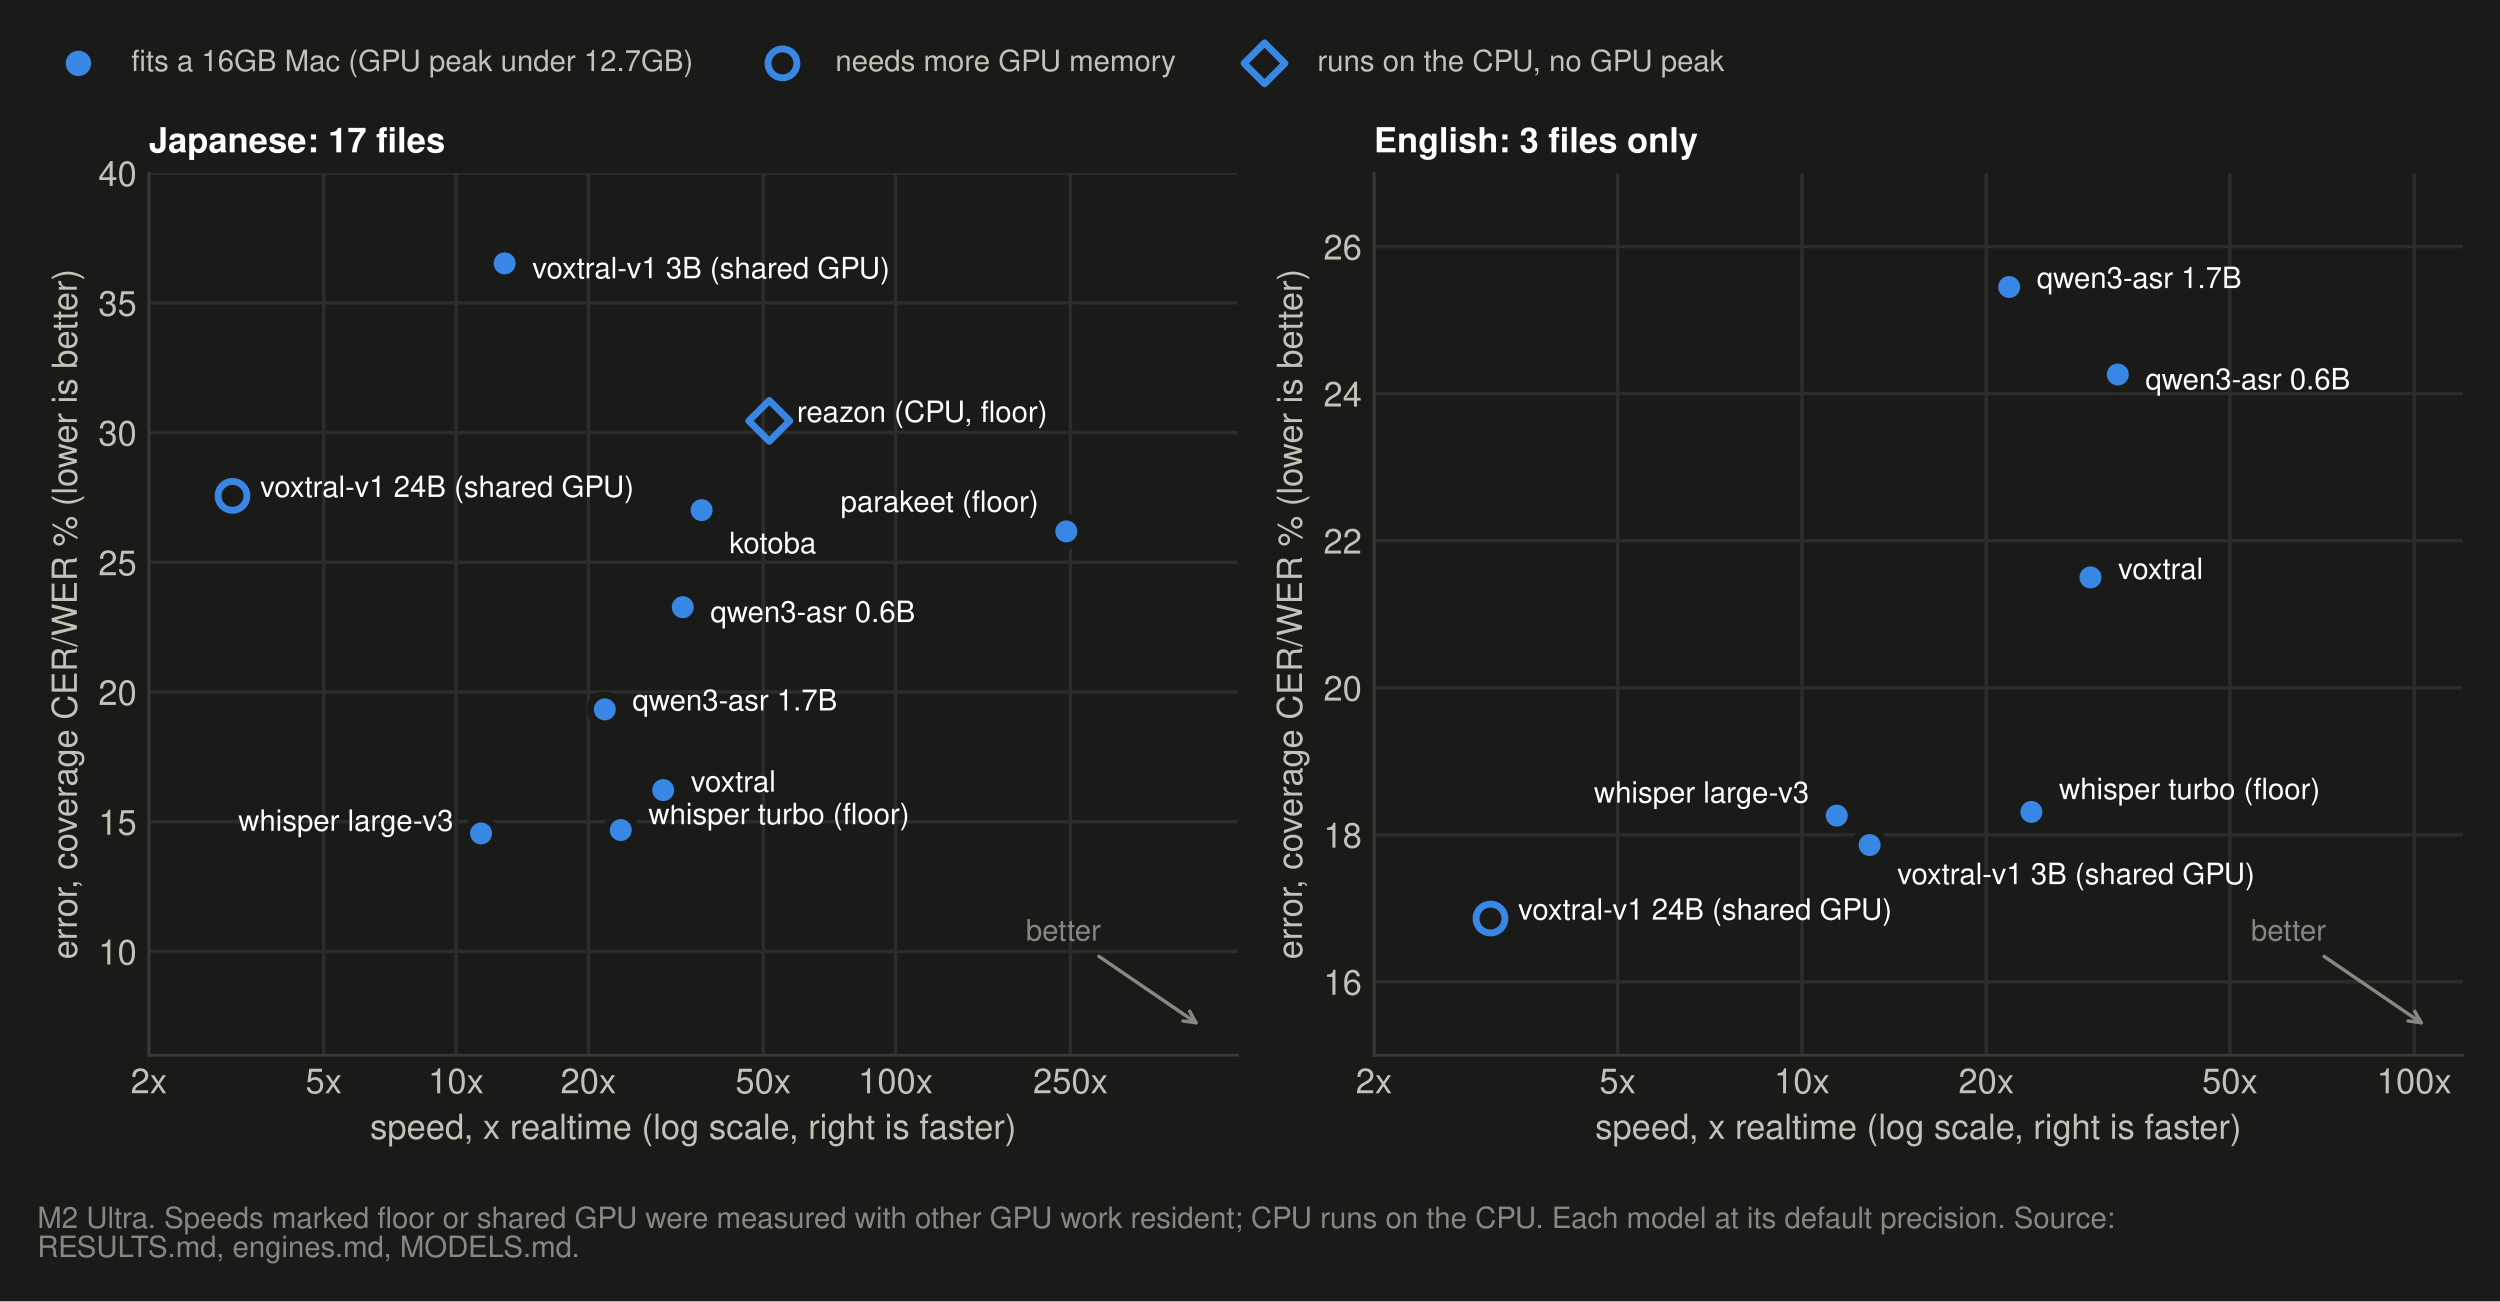
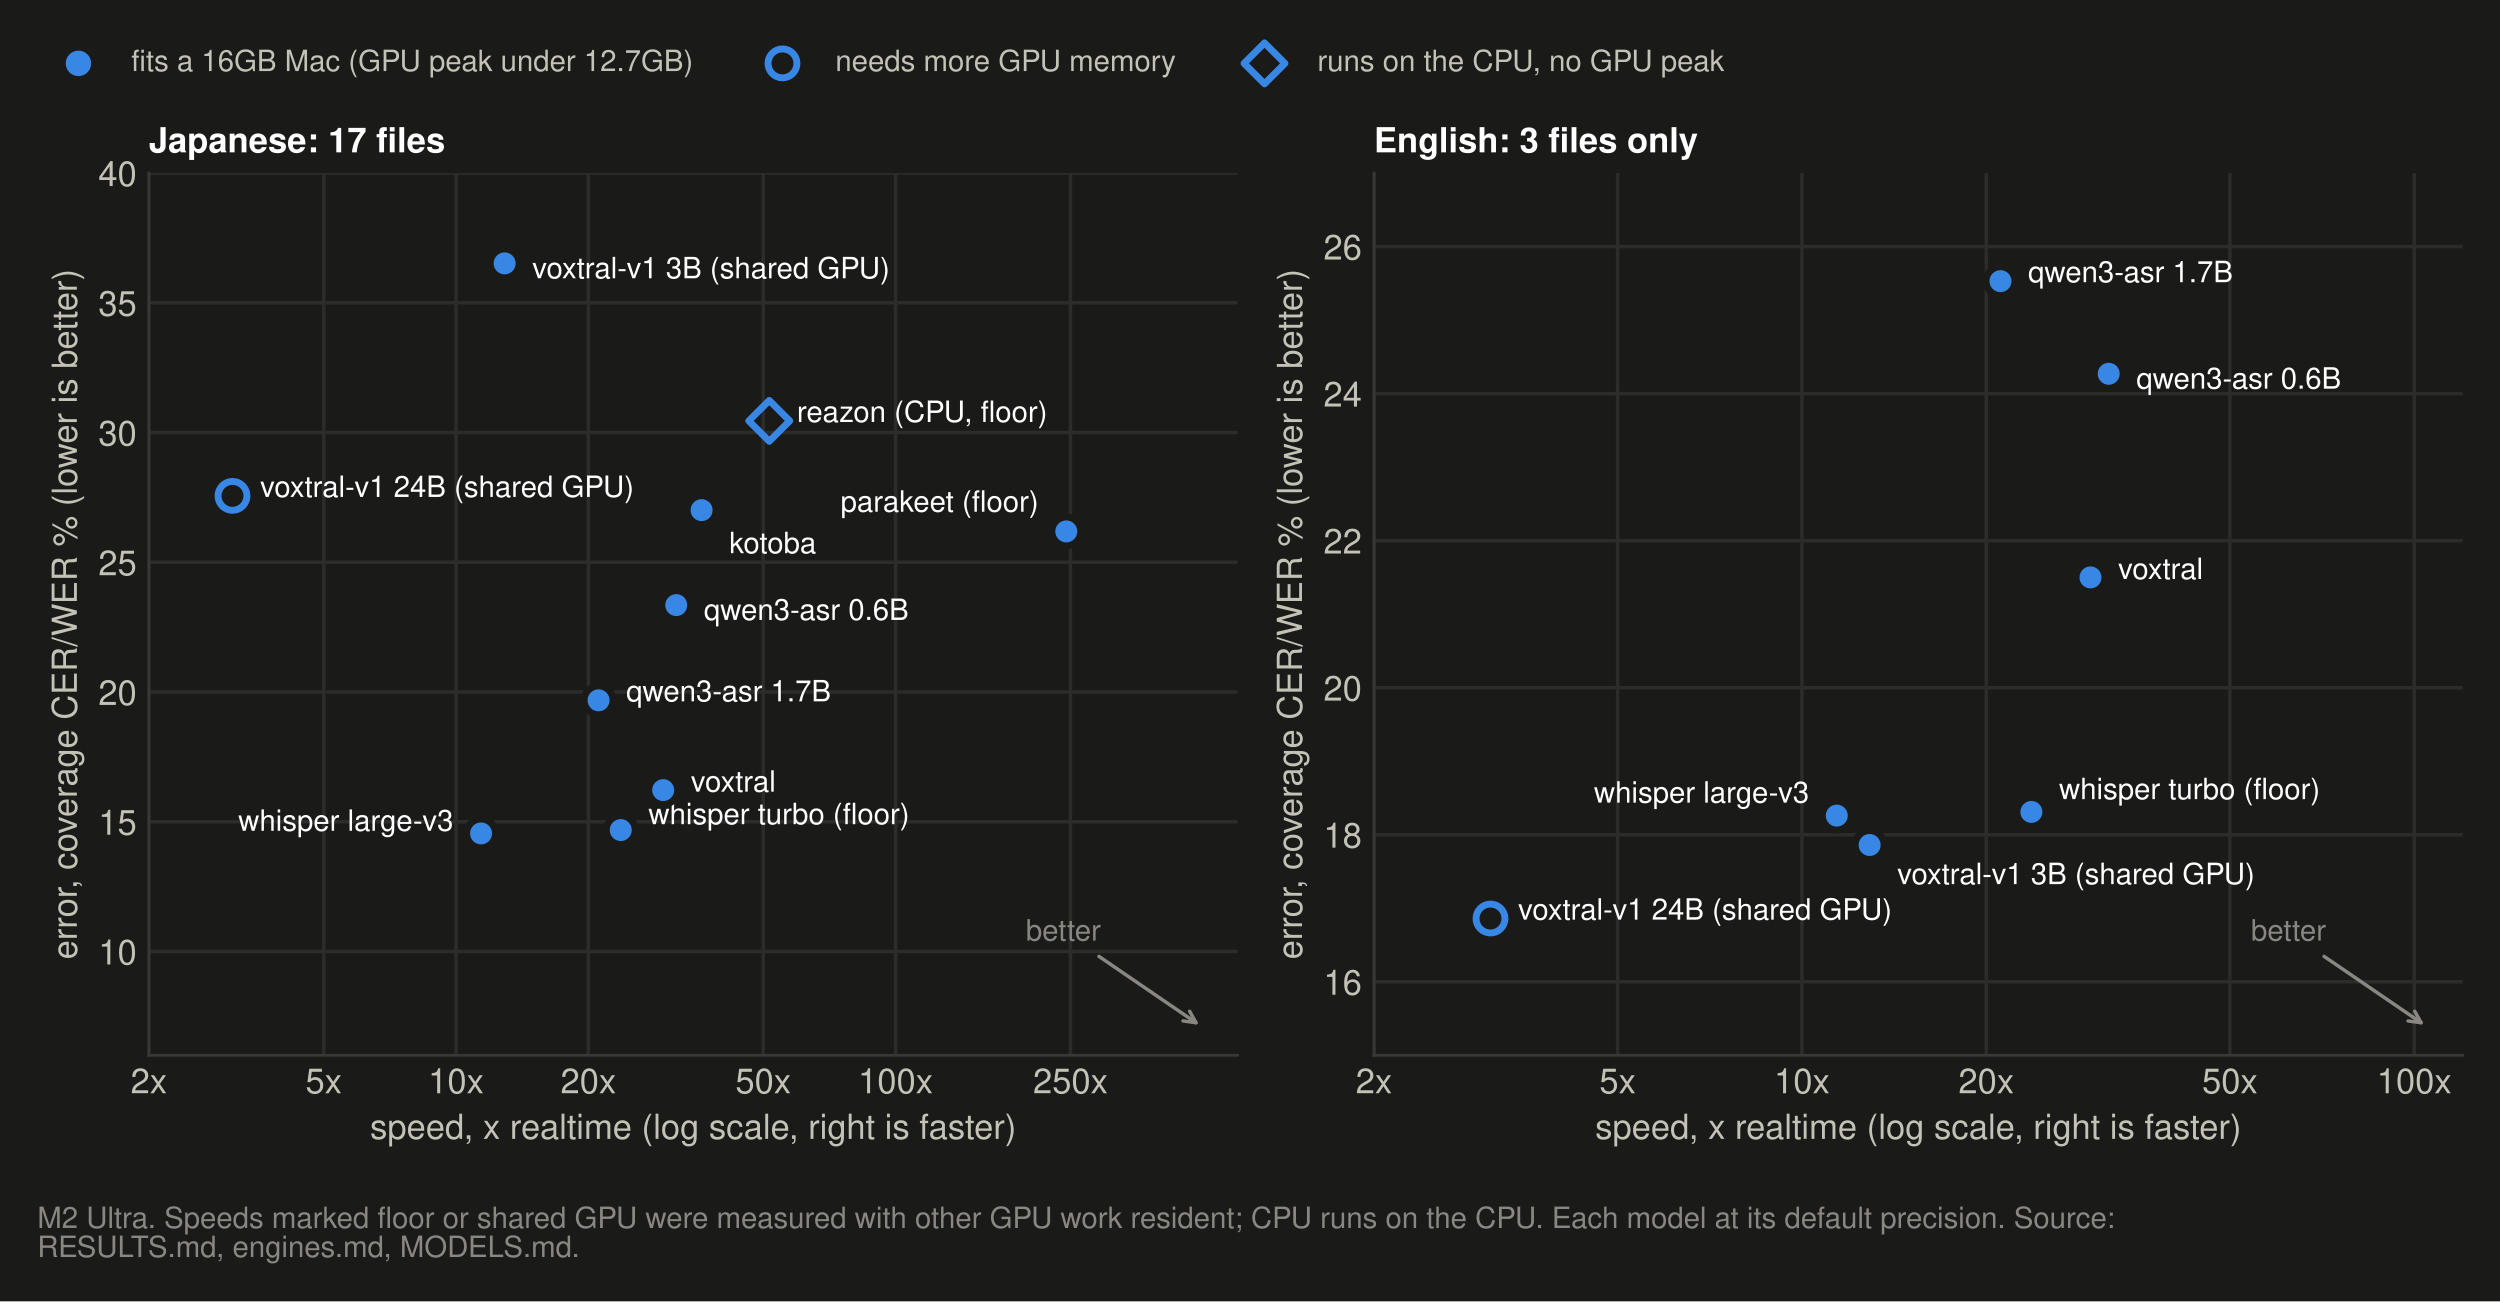
<svg xmlns="http://www.w3.org/2000/svg" xmlns:xlink="http://www.w3.org/1999/xlink" width="723.6pt" height="376.642pt" viewBox="0 0 723.6 376.642" version="1.1">
  <defs>
    <style type="text/css">*{stroke-linejoin: round; stroke-linecap: butt}</style>
  </defs>
  <g id="figure_1">
    <g id="patch_1">
      <path d="M 0 376.642  L 723.6 376.642  L 723.6 -0  L 0 -0  z " style="fill: #1a1a19" />
    </g>
    <g id="axes_1">
      <g id="patch_2">
        <path d="M 43.08 305.438  L 358.2 305.438  L 358.2 50.097  L 43.08 50.097  z " style="fill: #1a1a19" />
      </g>
      <g id="matplotlib.axis_1">
        <g id="xtick_1">
          <g id="line2d_1">
            <path d="M 43.08 305.438  L 43.08 50.097  " clip-path="url(#pf00a44fb41)" style="fill: none; stroke: #2c2c2a; stroke-linecap: round" />
          </g>
          <g id="line2d_2" />
          <g id="text_1">
            <text style="font-size: 10px; font-family: 'Helvetica', 'Arial', 'DejaVu Sans'; text-anchor: middle; fill: #c3c2b7" x="43.08" y="316.438" transform="rotate(-0 43.08 316.438)">2x</text>
          </g>
        </g>
        <g id="xtick_2">
          <g id="line2d_3">
            <path d="M 93.703 305.438  L 93.703 50.097  " clip-path="url(#pf00a44fb41)" style="fill: none; stroke: #2c2c2a; stroke-linecap: round" />
          </g>
          <g id="line2d_4" />
          <g id="text_2">
            <text style="font-size: 10px; font-family: 'Helvetica', 'Arial', 'DejaVu Sans'; text-anchor: middle; fill: #c3c2b7" x="93.703" y="316.438" transform="rotate(-0 93.70282 316.438)">5x</text>
          </g>
        </g>
        <g id="xtick_3">
          <g id="line2d_5">
            <path d="M 131.997 305.438  L 131.997 50.097  " clip-path="url(#pf00a44fb41)" style="fill: none; stroke: #2c2c2a; stroke-linecap: round" />
          </g>
          <g id="line2d_6" />
          <g id="text_3">
            <text style="font-size: 10px; font-family: 'Helvetica', 'Arial', 'DejaVu Sans'; text-anchor: middle; fill: #c3c2b7" x="131.997" y="316.438" transform="rotate(-0 131.9975 316.438)">10x</text>
          </g>
        </g>
        <g id="xtick_4">
          <g id="line2d_7">
            <path d="M 170.292 305.438  L 170.292 50.097  " clip-path="url(#pf00a44fb41)" style="fill: none; stroke: #2c2c2a; stroke-linecap: round" />
          </g>
          <g id="line2d_8" />
          <g id="text_4">
            <text style="font-size: 10px; font-family: 'Helvetica', 'Arial', 'DejaVu Sans'; text-anchor: middle; fill: #c3c2b7" x="170.292" y="316.438" transform="rotate(-0 170.2922 316.438)">20x</text>
          </g>
        </g>
        <g id="xtick_5">
          <g id="line2d_9">
            <path d="M 220.915 305.438  L 220.915 50.097  " clip-path="url(#pf00a44fb41)" style="fill: none; stroke: #2c2c2a; stroke-linecap: round" />
          </g>
          <g id="line2d_10" />
          <g id="text_5">
            <text style="font-size: 10px; font-family: 'Helvetica', 'Arial', 'DejaVu Sans'; text-anchor: middle; fill: #c3c2b7" x="220.915" y="316.438" transform="rotate(-0 220.915 316.438)">50x</text>
          </g>
        </g>
        <g id="xtick_6">
          <g id="line2d_11">
            <path d="M 259.21 305.438  L 259.21 50.097  " clip-path="url(#pf00a44fb41)" style="fill: none; stroke: #2c2c2a; stroke-linecap: round" />
          </g>
          <g id="line2d_12" />
          <g id="text_6">
            <text style="font-size: 10px; font-family: 'Helvetica', 'Arial', 'DejaVu Sans'; text-anchor: middle; fill: #c3c2b7" x="259.21" y="316.438" transform="rotate(-0 259.2097 316.438)">100x</text>
          </g>
        </g>
        <g id="xtick_7">
          <g id="line2d_13">
            <path d="M 309.832 305.438  L 309.832 50.097  " clip-path="url(#pf00a44fb41)" style="fill: none; stroke: #2c2c2a; stroke-linecap: round" />
          </g>
          <g id="line2d_14" />
          <g id="text_7">
            <text style="font-size: 10px; font-family: 'Helvetica', 'Arial', 'DejaVu Sans'; text-anchor: middle; fill: #c3c2b7" x="309.832" y="316.438" transform="rotate(-0 309.8325 316.438)">250x</text>
          </g>
        </g>
        <g id="text_8">
          <text style="font-size: 10px; font-family: 'Helvetica', 'Arial', 'DejaVu Sans'; text-anchor: middle; fill: #c3c2b7" x="200.64" y="329.637" transform="rotate(-0 200.64 329.6372)">speed, x realtime (log scale, right is faster)</text>
        </g>
      </g>
      <g id="matplotlib.axis_2">
        <g id="ytick_1">
          <g id="line2d_15">
            <path d="M 43.08 275.398  L 358.2 275.398  " clip-path="url(#pf00a44fb41)" style="fill: none; stroke: #2c2c2a; stroke-linecap: round" />
          </g>
          <g id="line2d_16" />
          <g id="text_9">
            <text style="font-size: 10px; font-family: 'Helvetica', 'Arial', 'DejaVu Sans'; text-anchor: end; fill: #c3c2b7" x="39.58" y="279.148" transform="rotate(-0 39.58 279.1479)">10</text>
          </g>
        </g>
        <g id="ytick_2">
          <g id="line2d_17">
            <path d="M 43.08 237.848  L 358.2 237.848  " clip-path="url(#pf00a44fb41)" style="fill: none; stroke: #2c2c2a; stroke-linecap: round" />
          </g>
          <g id="line2d_18" />
          <g id="text_10">
            <text style="font-size: 10px; font-family: 'Helvetica', 'Arial', 'DejaVu Sans'; text-anchor: end; fill: #c3c2b7" x="39.58" y="241.598" transform="rotate(-0 39.58 241.5978)">15</text>
          </g>
        </g>
        <g id="ytick_3">
          <g id="line2d_19">
            <path d="M 43.08 200.298  L 358.2 200.298  " clip-path="url(#pf00a44fb41)" style="fill: none; stroke: #2c2c2a; stroke-linecap: round" />
          </g>
          <g id="line2d_20" />
          <g id="text_11">
            <text style="font-size: 10px; font-family: 'Helvetica', 'Arial', 'DejaVu Sans'; text-anchor: end; fill: #c3c2b7" x="39.58" y="204.048" transform="rotate(-0 39.58 204.0476)">20</text>
          </g>
        </g>
        <g id="ytick_4">
          <g id="line2d_21">
            <path d="M 43.08 162.748  L 358.2 162.748  " clip-path="url(#pf00a44fb41)" style="fill: none; stroke: #2c2c2a; stroke-linecap: round" />
          </g>
          <g id="line2d_22" />
          <g id="text_12">
            <text style="font-size: 10px; font-family: 'Helvetica', 'Arial', 'DejaVu Sans'; text-anchor: end; fill: #c3c2b7" x="39.58" y="166.498" transform="rotate(-0 39.58 166.4975)">25</text>
          </g>
        </g>
        <g id="ytick_5">
          <g id="line2d_23">
            <path d="M 43.08 125.197  L 358.2 125.197  " clip-path="url(#pf00a44fb41)" style="fill: none; stroke: #2c2c2a; stroke-linecap: round" />
          </g>
          <g id="line2d_24" />
          <g id="text_13">
            <text style="font-size: 10px; font-family: 'Helvetica', 'Arial', 'DejaVu Sans'; text-anchor: end; fill: #c3c2b7" x="39.58" y="128.947" transform="rotate(-0 39.58 128.9474)">30</text>
          </g>
        </g>
        <g id="ytick_6">
          <g id="line2d_25">
            <path d="M 43.08 87.647  L 358.2 87.647  " clip-path="url(#pf00a44fb41)" style="fill: none; stroke: #2c2c2a; stroke-linecap: round" />
          </g>
          <g id="line2d_26" />
          <g id="text_14">
            <text style="font-size: 10px; font-family: 'Helvetica', 'Arial', 'DejaVu Sans'; text-anchor: end; fill: #c3c2b7" x="39.58" y="91.397" transform="rotate(-0 39.58 91.3973)">35</text>
          </g>
        </g>
        <g id="ytick_7">
          <g id="line2d_27">
            <path d="M 43.08 50.097  L 358.2 50.097  " clip-path="url(#pf00a44fb41)" style="fill: none; stroke: #2c2c2a; stroke-linecap: round" />
          </g>
          <g id="line2d_28" />
          <g id="text_15">
            <text style="font-size: 10px; font-family: 'Helvetica', 'Arial', 'DejaVu Sans'; text-anchor: end; fill: #c3c2b7" x="39.58" y="53.847" transform="rotate(-0 39.58 53.84719)">40</text>
          </g>
        </g>
        <g id="text_16">
          <text style="font-size: 10px; font-family: 'Helvetica', 'Arial', 'DejaVu Sans'; text-anchor: middle; fill: #c3c2b7" x="22.246" y="177.768" transform="rotate(-90 22.24563 177.7676)">error, coverage CER/WER % (lower is better)</text>
        </g>
      </g>
      <g id="PathCollection_1" />
      <g id="PathCollection_2">
        <path d="M 0 380.825  C 1.109 380.825 2.174 380.384 2.958 379.6  C 3.743 378.815 4.183 377.751 4.183 376.642  C 4.183 375.532 3.743 374.468 2.958 373.684  C 2.174 372.899 1.109 372.459 0 372.459  C -1.109 372.459 -2.174 372.899 -2.958 373.684  C -3.743 374.468 -4.183 375.532 -4.183 376.642  C -4.183 377.751 -3.743 378.815 -2.958 379.6  C -2.174 380.384 -1.109 380.825 0 380.825  " clip-path="url(#pf00a44fb41)" style="fill: none; stroke: #3987e5; stroke-width: 2" />
      </g>
      <g id="PathCollection_3">
        <path d="M 4.916 377.642  L 5.916 376.642  L 0 370.726  L -1 371.726  " clip-path="url(#pf00a44fb41)" style="fill: none; stroke: #3987e5; stroke-width: 2" />
      </g>
      <g id="patch_3">
        <path d="M 43.08 305.438  L 43.08 50.097  " style="fill: none; stroke: #383835; stroke-width: 0.8; stroke-linejoin: miter; stroke-linecap: square" />
      </g>
      <g id="patch_4">
        <path d="M 43.08 305.438  L 358.2 305.438  " style="fill: none; stroke: #383835; stroke-width: 0.8; stroke-linejoin: miter; stroke-linecap: square" />
      </g>
      <g id="text_17">
        <text style="font-size: 8.5px; font-family: 'Helvetica', 'Arial', 'DejaVu Sans'; text-anchor: start; fill: #ffffff" x="199.952" y="229.151" transform="rotate(-0 199.9515 229.1509)">voxtral</text>
      </g>
      <g id="text_18">
        <text style="font-size: 8.5px; font-family: 'Helvetica', 'Arial', 'DejaVu Sans'; text-anchor: end; fill: #ffffff" x="131.236" y="240.474" transform="rotate(-0 131.2365 240.4745)">whisper large-v3</text>
      </g>
      <g id="text_19">
        <text style="font-size: 8.5px; font-family: 'Helvetica', 'Arial', 'DejaVu Sans'; text-anchor: start; fill: #ffffff" x="187.67" y="238.553" transform="rotate(-0 187.6701 238.5526)">whisper turbo (floor)</text>
      </g>
      <g id="text_20">
-         <text style="font-size: 8.5px; font-family: 'Helvetica', 'Arial', 'DejaVu Sans'; text-anchor: start; fill: #ffffff" x="183.053" y="205.631" transform="rotate(-0 183.0533 205.631)">qwen3-asr 1.7B</text>
+         <text style="font-size: 8.5px; font-family: 'Helvetica', 'Arial', 'DejaVu Sans'; text-anchor: start; fill: #ffffff" x="181.25" y="203.002" transform="rotate(-0 181.2502 203.0025)">qwen3-asr 1.7B</text>
      </g>
      <g id="text_21">
-         <text style="font-size: 8.5px; font-family: 'Helvetica', 'Arial', 'DejaVu Sans'; text-anchor: start; fill: #ffffff" x="205.623" y="180.042" transform="rotate(-0 205.6229 180.0415)">qwen3-asr 0.6B</text>
+         <text style="font-size: 8.5px; font-family: 'Helvetica', 'Arial', 'DejaVu Sans'; text-anchor: start; fill: #ffffff" x="203.738" y="179.441" transform="rotate(-0 203.7383 179.4407)">qwen3-asr 0.6B</text>
      </g>
      <g id="text_22">
        <text style="font-size: 8.5px; font-family: 'Helvetica', 'Arial', 'DejaVu Sans'; text-anchor: start; fill: #ffffff" x="154.066" y="80.552" transform="rotate(-0 154.0659 80.5523)">voxtral-v1 3B (shared GPU)</text>
      </g>
      <g id="text_23">
        <text style="font-size: 8.5px; font-family: 'Helvetica', 'Arial', 'DejaVu Sans'; text-anchor: start; fill: #ffffff" x="75.293" y="143.842" transform="rotate(-0 75.29251 143.8421)">voxtral-v1 24B (shared GPU)</text>
      </g>
      <g id="text_24">
        <text style="font-size: 8.5px; font-family: 'Helvetica', 'Arial', 'DejaVu Sans'; text-anchor: start; fill: #ffffff" x="211.072" y="160.118" transform="rotate(-0 211.072 160.1177)">kotoba</text>
      </g>
      <g id="text_25">
        <text style="font-size: 8.5px; font-family: 'Helvetica', 'Arial', 'DejaVu Sans'; text-anchor: end; fill: #ffffff" x="300.626" y="148.112" transform="rotate(-0 300.6261 148.1122)">parakeet (floor)</text>
      </g>
      <g id="text_26">
        <text style="font-size: 8.5px; font-family: 'Helvetica', 'Arial', 'DejaVu Sans'; text-anchor: start; fill: #ffffff" x="230.655" y="122.138" transform="rotate(-0 230.6552 122.1381)">reazon (CPU, floor)</text>
      </g>
      <g id="patch_5">
        <path d="M 318.082 276.819  Q 332.589 286.734 346.173 296.019  " style="fill: none; stroke: #898781; stroke-linecap: round" />
        <path d="M 344.325 292.697  L 346.173 296.019  L 342.406 295.504  " style="fill: none; stroke: #898781; stroke-linecap: round" />
      </g>
      <g id="text_27">
        <text style="font-size: 8.5px; font-family: 'Helvetica', 'Arial', 'DejaVu Sans'; text-anchor: middle; fill: #898781" x="307.781" y="272.244" transform="rotate(-0 307.7808 272.2437)">better</text>
      </g>
      <g id="text_28">
        <text style="font-weight: 700; font-size: 10px; font-family: 'Helvetica', 'Arial', 'DejaVu Sans'; text-anchor: start; fill: #ffffff" x="43.08" y="44.097" transform="rotate(-0 43.08 44.09719)">Japanese: 17 files</text>
      </g>
      <g id="PathCollection_4">
        <defs>
          <path id="md857b09aa1" d="M 0 4.183  C 1.109 4.183 2.174 3.743 2.958 2.958  C 3.743 2.174 4.183 1.109 4.183 0  C 4.183 -1.109 3.743 -2.174 2.958 -2.958  C 2.174 -3.743 1.109 -4.183 0 -4.183  C -1.109 -4.183 -2.174 -3.743 -2.958 -2.958  C -3.743 -2.174 -4.183 -1.109 -4.183 0  C -4.183 1.109 -3.743 2.174 -2.958 2.958  C -2.174 3.743 -1.109 4.183 0 4.183  z " style="stroke: #1a1a19; stroke-width: 2" />
        </defs>
        <g clip-path="url(#pf00a44fb41)">
          <use xlink:href="#md857b09aa1" x="191.952" y="228.686" style="fill: #3987e5; stroke: #1a1a19; stroke-width: 2" />
        </g>
      </g>
      <g id="PathCollection_5">
        <g clip-path="url(#pf00a44fb41)">
          <use xlink:href="#md857b09aa1" x="139.236" y="241.227" style="fill: #3987e5; stroke: #1a1a19; stroke-width: 2" />
        </g>
      </g>
      <g id="PathCollection_6">
        <g clip-path="url(#pf00a44fb41)">
          <use xlink:href="#md857b09aa1" x="179.67" y="240.251" style="fill: #3987e5; stroke: #1a1a19; stroke-width: 2" />
        </g>
      </g>
      <g id="PathCollection_7">
        <g clip-path="url(#pf00a44fb41)">
-           <use xlink:href="#md857b09aa1" x="175.053" y="205.329" style="fill: #3987e5; stroke: #1a1a19; stroke-width: 2" />
+           <use xlink:href="#md857b09aa1" x="173.25" y="202.701" style="fill: #3987e5; stroke: #1a1a19; stroke-width: 2" />
        </g>
      </g>
      <g id="PathCollection_8">
        <g clip-path="url(#pf00a44fb41)">
-           <use xlink:href="#md857b09aa1" x="197.623" y="175.74" style="fill: #3987e5; stroke: #1a1a19; stroke-width: 2" />
+           <use xlink:href="#md857b09aa1" x="195.738" y="175.139" style="fill: #3987e5; stroke: #1a1a19; stroke-width: 2" />
        </g>
      </g>
      <g id="PathCollection_9">
        <g clip-path="url(#pf00a44fb41)">
          <use xlink:href="#md857b09aa1" x="146.066" y="76.232" style="fill: #3987e5; stroke: #1a1a19; stroke-width: 2" />
        </g>
      </g>
      <g id="PathCollection_10">
        <path d="M 67.293 147.705  C 68.402 147.705 69.466 147.264 70.251 146.48  C 71.035 145.695 71.476 144.631 71.476 143.522  C 71.476 142.412 71.035 141.348 70.251 140.564  C 69.466 139.779 68.402 139.339 67.293 139.339  C 66.183 139.339 65.119 139.779 64.334 140.564  C 63.55 141.348 63.109 142.412 63.109 143.522  C 63.109 144.631 63.55 145.695 64.334 146.48  C 65.119 147.264 66.183 147.705 67.293 147.705  L 67.293 147.705  z " clip-path="url(#pf00a44fb41)" style="fill: none; stroke: #3987e5; stroke-width: 2" />
      </g>
      <g id="PathCollection_11">
        <g clip-path="url(#pf00a44fb41)">
          <use xlink:href="#md857b09aa1" x="203.072" y="147.652" style="fill: #3987e5; stroke: #1a1a19; stroke-width: 2" />
        </g>
      </g>
      <g id="PathCollection_12">
        <g clip-path="url(#pf00a44fb41)">
          <use xlink:href="#md857b09aa1" x="308.626" y="153.811" style="fill: #3987e5; stroke: #1a1a19; stroke-width: 2" />
        </g>
      </g>
      <g id="PathCollection_13">
        <path d="M 222.655 127.734  L 228.571 121.818  L 222.655 115.902  L 216.739 121.818  L 222.655 127.734  z " clip-path="url(#pf00a44fb41)" style="fill: none; stroke: #3987e5; stroke-width: 2" />
      </g>
    </g>
    <g id="axes_2">
      <g id="patch_6">
        <path d="M 397.68 305.438  L 712.8 305.438  L 712.8 50.097  L 397.68 50.097  z " style="fill: #1a1a19" />
      </g>
      <g id="matplotlib.axis_3">
        <g id="xtick_8">
          <g id="line2d_29">
            <path d="M 397.68 305.438  L 397.68 50.097  " clip-path="url(#p7a40298109)" style="fill: none; stroke: #2c2c2a; stroke-linecap: round" />
          </g>
          <g id="line2d_30" />
          <g id="text_29">
            <text style="font-size: 10px; font-family: 'Helvetica', 'Arial', 'DejaVu Sans'; text-anchor: middle; fill: #c3c2b7" x="397.68" y="316.438" transform="rotate(-0 397.68 316.438)">2x</text>
          </g>
        </g>
        <g id="xtick_9">
          <g id="line2d_31">
            <path d="M 468.202 305.438  L 468.202 50.097  " clip-path="url(#p7a40298109)" style="fill: none; stroke: #2c2c2a; stroke-linecap: round" />
          </g>
          <g id="line2d_32" />
          <g id="text_30">
            <text style="font-size: 10px; font-family: 'Helvetica', 'Arial', 'DejaVu Sans'; text-anchor: middle; fill: #c3c2b7" x="468.202" y="316.438" transform="rotate(-0 468.202 316.438)">5x</text>
          </g>
        </g>
        <g id="xtick_10">
          <g id="line2d_33">
            <path d="M 521.55 305.438  L 521.55 50.097  " clip-path="url(#p7a40298109)" style="fill: none; stroke: #2c2c2a; stroke-linecap: round" />
          </g>
          <g id="line2d_34" />
          <g id="text_31">
            <text style="font-size: 10px; font-family: 'Helvetica', 'Arial', 'DejaVu Sans'; text-anchor: middle; fill: #c3c2b7" x="521.55" y="316.438" transform="rotate(-0 521.5499 316.438)">10x</text>
          </g>
        </g>
        <g id="xtick_11">
          <g id="line2d_35">
            <path d="M 574.898 305.438  L 574.898 50.097  " clip-path="url(#p7a40298109)" style="fill: none; stroke: #2c2c2a; stroke-linecap: round" />
          </g>
          <g id="line2d_36" />
          <g id="text_32">
            <text style="font-size: 10px; font-family: 'Helvetica', 'Arial', 'DejaVu Sans'; text-anchor: middle; fill: #c3c2b7" x="574.898" y="316.438" transform="rotate(-0 574.8978 316.438)">20x</text>
          </g>
        </g>
        <g id="xtick_12">
          <g id="line2d_37">
            <path d="M 645.42 305.438  L 645.42 50.097  " clip-path="url(#p7a40298109)" style="fill: none; stroke: #2c2c2a; stroke-linecap: round" />
          </g>
          <g id="line2d_38" />
          <g id="text_33">
            <text style="font-size: 10px; font-family: 'Helvetica', 'Arial', 'DejaVu Sans'; text-anchor: middle; fill: #c3c2b7" x="645.42" y="316.438" transform="rotate(-0 645.4198 316.438)">50x</text>
          </g>
        </g>
        <g id="xtick_13">
          <g id="line2d_39">
            <path d="M 698.768 305.438  L 698.768 50.097  " clip-path="url(#p7a40298109)" style="fill: none; stroke: #2c2c2a; stroke-linecap: round" />
          </g>
          <g id="line2d_40" />
          <g id="text_34">
            <text style="font-size: 10px; font-family: 'Helvetica', 'Arial', 'DejaVu Sans'; text-anchor: middle; fill: #c3c2b7" x="698.768" y="316.438" transform="rotate(-0 698.7677 316.438)">100x</text>
          </g>
        </g>
        <g id="text_35">
          <text style="font-size: 10px; font-family: 'Helvetica', 'Arial', 'DejaVu Sans'; text-anchor: middle; fill: #c3c2b7" x="555.24" y="329.637" transform="rotate(-0 555.24 329.6372)">speed, x realtime (log scale, right is faster)</text>
        </g>
      </g>
      <g id="matplotlib.axis_4">
        <g id="ytick_8">
          <g id="line2d_41">
            <path d="M 397.68 284.16  L 712.8 284.16  " clip-path="url(#p7a40298109)" style="fill: none; stroke: #2c2c2a; stroke-linecap: round" />
          </g>
          <g id="line2d_42" />
          <g id="text_36">
            <text style="font-size: 10px; font-family: 'Helvetica', 'Arial', 'DejaVu Sans'; text-anchor: end; fill: #c3c2b7" x="394.18" y="287.91" transform="rotate(-0 394.18 287.9096)">16</text>
          </g>
        </g>
        <g id="ytick_9">
          <g id="line2d_43">
            <path d="M 397.68 241.603  L 712.8 241.603  " clip-path="url(#p7a40298109)" style="fill: none; stroke: #2c2c2a; stroke-linecap: round" />
          </g>
          <g id="line2d_44" />
          <g id="text_37">
            <text style="font-size: 10px; font-family: 'Helvetica', 'Arial', 'DejaVu Sans'; text-anchor: end; fill: #c3c2b7" x="394.18" y="245.353" transform="rotate(-0 394.18 245.3528)">18</text>
          </g>
        </g>
        <g id="ytick_10">
          <g id="line2d_45">
            <path d="M 397.68 199.046  L 712.8 199.046  " clip-path="url(#p7a40298109)" style="fill: none; stroke: #2c2c2a; stroke-linecap: round" />
          </g>
          <g id="line2d_46" />
          <g id="text_38">
            <text style="font-size: 10px; font-family: 'Helvetica', 'Arial', 'DejaVu Sans'; text-anchor: end; fill: #c3c2b7" x="394.18" y="202.796" transform="rotate(-0 394.18 202.796)">20</text>
          </g>
        </g>
        <g id="ytick_11">
          <g id="line2d_47">
            <path d="M 397.68 156.489  L 712.8 156.489  " clip-path="url(#p7a40298109)" style="fill: none; stroke: #2c2c2a; stroke-linecap: round" />
          </g>
          <g id="line2d_48" />
          <g id="text_39">
            <text style="font-size: 10px; font-family: 'Helvetica', 'Arial', 'DejaVu Sans'; text-anchor: end; fill: #c3c2b7" x="394.18" y="160.239" transform="rotate(-0 394.18 160.2392)">22</text>
          </g>
        </g>
        <g id="ytick_12">
          <g id="line2d_49">
            <path d="M 397.68 113.932  L 712.8 113.932  " clip-path="url(#p7a40298109)" style="fill: none; stroke: #2c2c2a; stroke-linecap: round" />
          </g>
          <g id="line2d_50" />
          <g id="text_40">
            <text style="font-size: 10px; font-family: 'Helvetica', 'Arial', 'DejaVu Sans'; text-anchor: end; fill: #c3c2b7" x="394.18" y="117.682" transform="rotate(-0 394.18 117.6824)">24</text>
          </g>
        </g>
        <g id="ytick_13">
          <g id="line2d_51">
            <path d="M 397.68 71.376  L 712.8 71.376  " clip-path="url(#p7a40298109)" style="fill: none; stroke: #2c2c2a; stroke-linecap: round" />
          </g>
          <g id="line2d_52" />
          <g id="text_41">
            <text style="font-size: 10px; font-family: 'Helvetica', 'Arial', 'DejaVu Sans'; text-anchor: end; fill: #c3c2b7" x="394.18" y="75.126" transform="rotate(-0 394.18 75.12559)">26</text>
          </g>
        </g>
        <g id="text_42">
          <text style="font-size: 10px; font-family: 'Helvetica', 'Arial', 'DejaVu Sans'; text-anchor: middle; fill: #c3c2b7" x="376.846" y="177.768" transform="rotate(-90 376.8456 177.7676)">error, coverage CER/WER % (lower is better)</text>
        </g>
      </g>
      <g id="patch_7">
        <path d="M 397.68 305.438  L 397.68 50.097  " style="fill: none; stroke: #383835; stroke-width: 0.8; stroke-linejoin: miter; stroke-linecap: square" />
      </g>
      <g id="patch_8">
        <path d="M 397.68 305.438  L 712.8 305.438  " style="fill: none; stroke: #383835; stroke-width: 0.8; stroke-linejoin: miter; stroke-linecap: square" />
      </g>
      <g id="text_43">
        <text style="font-size: 8.5px; font-family: 'Helvetica', 'Arial', 'DejaVu Sans'; text-anchor: start; fill: #ffffff" x="613.071" y="167.594" transform="rotate(-0 613.0712 167.5937)">voxtral</text>
      </g>
      <g id="text_44">
        <text style="font-size: 8.5px; font-family: 'Helvetica', 'Arial', 'DejaVu Sans'; text-anchor: end; fill: #ffffff" x="523.634" y="232.318" transform="rotate(-0 523.6345 232.3176)">whisper large-v3</text>
      </g>
      <g id="text_45">
        <text style="font-size: 8.5px; font-family: 'Helvetica', 'Arial', 'DejaVu Sans'; text-anchor: start; fill: #ffffff" x="595.962" y="231.308" transform="rotate(-0 595.962 231.3081)">whisper turbo (floor)</text>
      </g>
      <g id="text_46">
-         <text style="font-size: 8.5px; font-family: 'Helvetica', 'Arial', 'DejaVu Sans'; text-anchor: start; fill: #ffffff" x="589.53" y="83.38" transform="rotate(-0 589.5304 83.38035)">qwen3-asr 1.7B</text>
+         <text style="font-size: 8.5px; font-family: 'Helvetica', 'Arial', 'DejaVu Sans'; text-anchor: start; fill: #ffffff" x="587.019" y="81.678" transform="rotate(-0 587.0185 81.67807)">qwen3-asr 1.7B</text>
      </g>
      <g id="text_47">
-         <text style="font-size: 8.5px; font-family: 'Helvetica', 'Arial', 'DejaVu Sans'; text-anchor: start; fill: #ffffff" x="620.972" y="112.702" transform="rotate(-0 620.9719 112.7016)">qwen3-asr 0.6B</text>
+         <text style="font-size: 8.5px; font-family: 'Helvetica', 'Arial', 'DejaVu Sans'; text-anchor: start; fill: #ffffff" x="618.347" y="112.489" transform="rotate(-0 618.3465 112.4889)">qwen3-asr 0.6B</text>
      </g>
      <g id="text_48">
        <text style="font-size: 8.5px; font-family: 'Helvetica', 'Arial', 'DejaVu Sans'; text-anchor: start; fill: #ffffff" x="549.148" y="255.902" transform="rotate(-0 549.1484 255.902)">voxtral-v1 3B (shared GPU)</text>
      </g>
      <g id="text_49">
        <text style="font-size: 8.5px; font-family: 'Helvetica', 'Arial', 'DejaVu Sans'; text-anchor: start; fill: #ffffff" x="439.41" y="266.18" transform="rotate(-0 439.4102 266.1804)">voxtral-v1 24B (shared GPU)</text>
      </g>
      <g id="patch_9">
        <path d="M 672.682 276.819  Q 687.189 286.734 700.773 296.019  " style="fill: none; stroke: #898781; stroke-linecap: round" />
        <path d="M 698.925 292.697  L 700.773 296.019  L 697.006 295.504  " style="fill: none; stroke: #898781; stroke-linecap: round" />
      </g>
      <g id="text_50">
        <text style="font-size: 8.5px; font-family: 'Helvetica', 'Arial', 'DejaVu Sans'; text-anchor: middle; fill: #898781" x="662.381" y="272.244" transform="rotate(-0 662.3808 272.2437)">better</text>
      </g>
      <g id="text_51">
        <text style="font-weight: 700; font-size: 10px; font-family: 'Helvetica', 'Arial', 'DejaVu Sans'; text-anchor: start; fill: #ffffff" x="397.68" y="44.097" transform="rotate(-0 397.68 44.09719)">English: 3 files only</text>
      </g>
      <g id="PathCollection_14">
        <g clip-path="url(#p7a40298109)">
          <use xlink:href="#md857b09aa1" x="605.071" y="167.128" style="fill: #3987e5; stroke: #1a1a19; stroke-width: 2" />
        </g>
      </g>
      <g id="PathCollection_15">
        <g clip-path="url(#p7a40298109)">
          <use xlink:href="#md857b09aa1" x="531.634" y="236.07" style="fill: #3987e5; stroke: #1a1a19; stroke-width: 2" />
        </g>
      </g>
      <g id="PathCollection_16">
        <g clip-path="url(#p7a40298109)">
          <use xlink:href="#md857b09aa1" x="587.962" y="235.006" style="fill: #3987e5; stroke: #1a1a19; stroke-width: 2" />
        </g>
      </g>
      <g id="PathCollection_17">
        <g clip-path="url(#p7a40298109)">
-           <use xlink:href="#md857b09aa1" x="581.53" y="83.079" style="fill: #3987e5; stroke: #1a1a19; stroke-width: 2" />
+           <use xlink:href="#md857b09aa1" x="579.019" y="81.376" style="fill: #3987e5; stroke: #1a1a19; stroke-width: 2" />
        </g>
      </g>
      <g id="PathCollection_18">
        <g clip-path="url(#p7a40298109)">
-           <use xlink:href="#md857b09aa1" x="612.972" y="108.4" style="fill: #3987e5; stroke: #1a1a19; stroke-width: 2" />
+           <use xlink:href="#md857b09aa1" x="610.347" y="108.187" style="fill: #3987e5; stroke: #1a1a19; stroke-width: 2" />
        </g>
      </g>
      <g id="PathCollection_19">
        <g clip-path="url(#p7a40298109)">
          <use xlink:href="#md857b09aa1" x="541.148" y="244.582" style="fill: #3987e5; stroke: #1a1a19; stroke-width: 2" />
        </g>
      </g>
      <g id="PathCollection_20">
        <path d="M 431.41 270.043  C 432.52 270.043 433.584 269.603 434.368 268.818  C 435.153 268.034 435.593 266.97 435.593 265.86  C 435.593 264.751 435.153 263.687 434.368 262.902  C 433.584 262.118 432.52 261.677 431.41 261.677  C 430.301 261.677 429.237 262.118 428.452 262.902  C 427.668 263.687 427.227 264.751 427.227 265.86  C 427.227 266.97 427.668 268.034 428.452 268.818  C 429.237 269.603 430.301 270.043 431.41 270.043  L 431.41 270.043  z " clip-path="url(#p7a40298109)" style="fill: none; stroke: #3987e5; stroke-width: 2" />
      </g>
    </g>
    <g id="text_52">
      <text style="font-size: 8.5px; font-family: 'Helvetica', 'Arial', 'DejaVu Sans'; fill: #898781" transform="translate(10.8 355.4348)">M2 Ultra. Speeds marked floor or shared GPU were measured with other GPU work resident; CPU runs on the CPU. Each model at its default precision. Source:</text>
      <text style="font-size: 8.5px; font-family: 'Helvetica', 'Arial', 'DejaVu Sans'; fill: #898781" transform="translate(10.8 363.8347)">RESULTS.md, engines.md, MODELS.md.</text>
    </g>
    <g id="legend_1">
      <g id="PathCollection_21">
        <defs>
          <path id="ma04c0e3fc9" d="M 0 4.183  C 1.109 4.183 2.174 3.743 2.958 2.958  C 3.743 2.174 4.183 1.109 4.183 0  C 4.183 -1.109 3.743 -2.174 2.958 -2.958  C 2.174 -3.743 1.109 -4.183 0 -4.183  C -1.109 -4.183 -2.174 -3.743 -2.958 -2.958  C -3.743 -2.174 -4.183 -1.109 -4.183 0  C -4.183 1.109 -3.743 2.174 -2.958 2.958  C -2.174 3.743 -1.109 4.183 0 4.183  z " style="stroke: #1a1a19" />
        </defs>
        <g>
          <use xlink:href="#ma04c0e3fc9" x="22.7" y="18.344" style="fill: #3987e5; stroke: #1a1a19" />
        </g>
      </g>
      <g id="text_53">
        <text style="font-size: 8.5px; font-family: 'Helvetica', 'Arial', 'DejaVu Sans'; text-anchor: start; fill: #c3c2b7" x="38" y="20.575" transform="rotate(-0 38 20.575)">fits a 16GB Mac (GPU peak under 12.7GB)</text>
      </g>
      <g id="PathCollection_22">
        <path d="M 226.481 22.527  C 227.59 22.527 228.654 22.086 229.439 21.302  C 230.223 20.517 230.664 19.453 230.664 18.344  C 230.664 17.234 230.223 16.17 229.439 15.386  C 228.654 14.601 227.59 14.16 226.481 14.16  C 225.371 14.16 224.307 14.601 223.523 15.386  C 222.738 16.17 222.298 17.234 222.298 18.344  C 222.298 19.453 222.738 20.517 223.523 21.302  C 224.307 22.086 225.371 22.527 226.481 22.527  L 226.481 22.527  z " style="fill: none; stroke: #3987e5; stroke-width: 2" />
      </g>
      <g id="text_54">
        <text style="font-size: 8.5px; font-family: 'Helvetica', 'Arial', 'DejaVu Sans'; text-anchor: start; fill: #c3c2b7" x="241.781" y="20.575" transform="rotate(-0 241.7809 20.575)">needs more GPU memory</text>
      </g>
      <g id="PathCollection_23">
        <path d="M 366 24.26  L 371.916 18.344  L 366 12.428  L 360.084 18.344  L 366 24.26  z " style="fill: none; stroke: #3987e5; stroke-width: 2" />
      </g>
      <g id="text_55">
        <text style="font-size: 8.5px; font-family: 'Helvetica', 'Arial', 'DejaVu Sans'; text-anchor: start; fill: #c3c2b7" x="381.3" y="20.575" transform="rotate(-0 381.3004 20.575)">runs on the CPU, no GPU peak</text>
      </g>
    </g>
  </g>
  <defs>
    <clipPath id="pf00a44fb41">
      <rect x="43.08" y="50.097" width="315.12" height="255.341" />
    </clipPath>
    <clipPath id="p7a40298109">
      <rect x="397.68" y="50.097" width="315.12" height="255.341" />
    </clipPath>
  </defs>
</svg>
